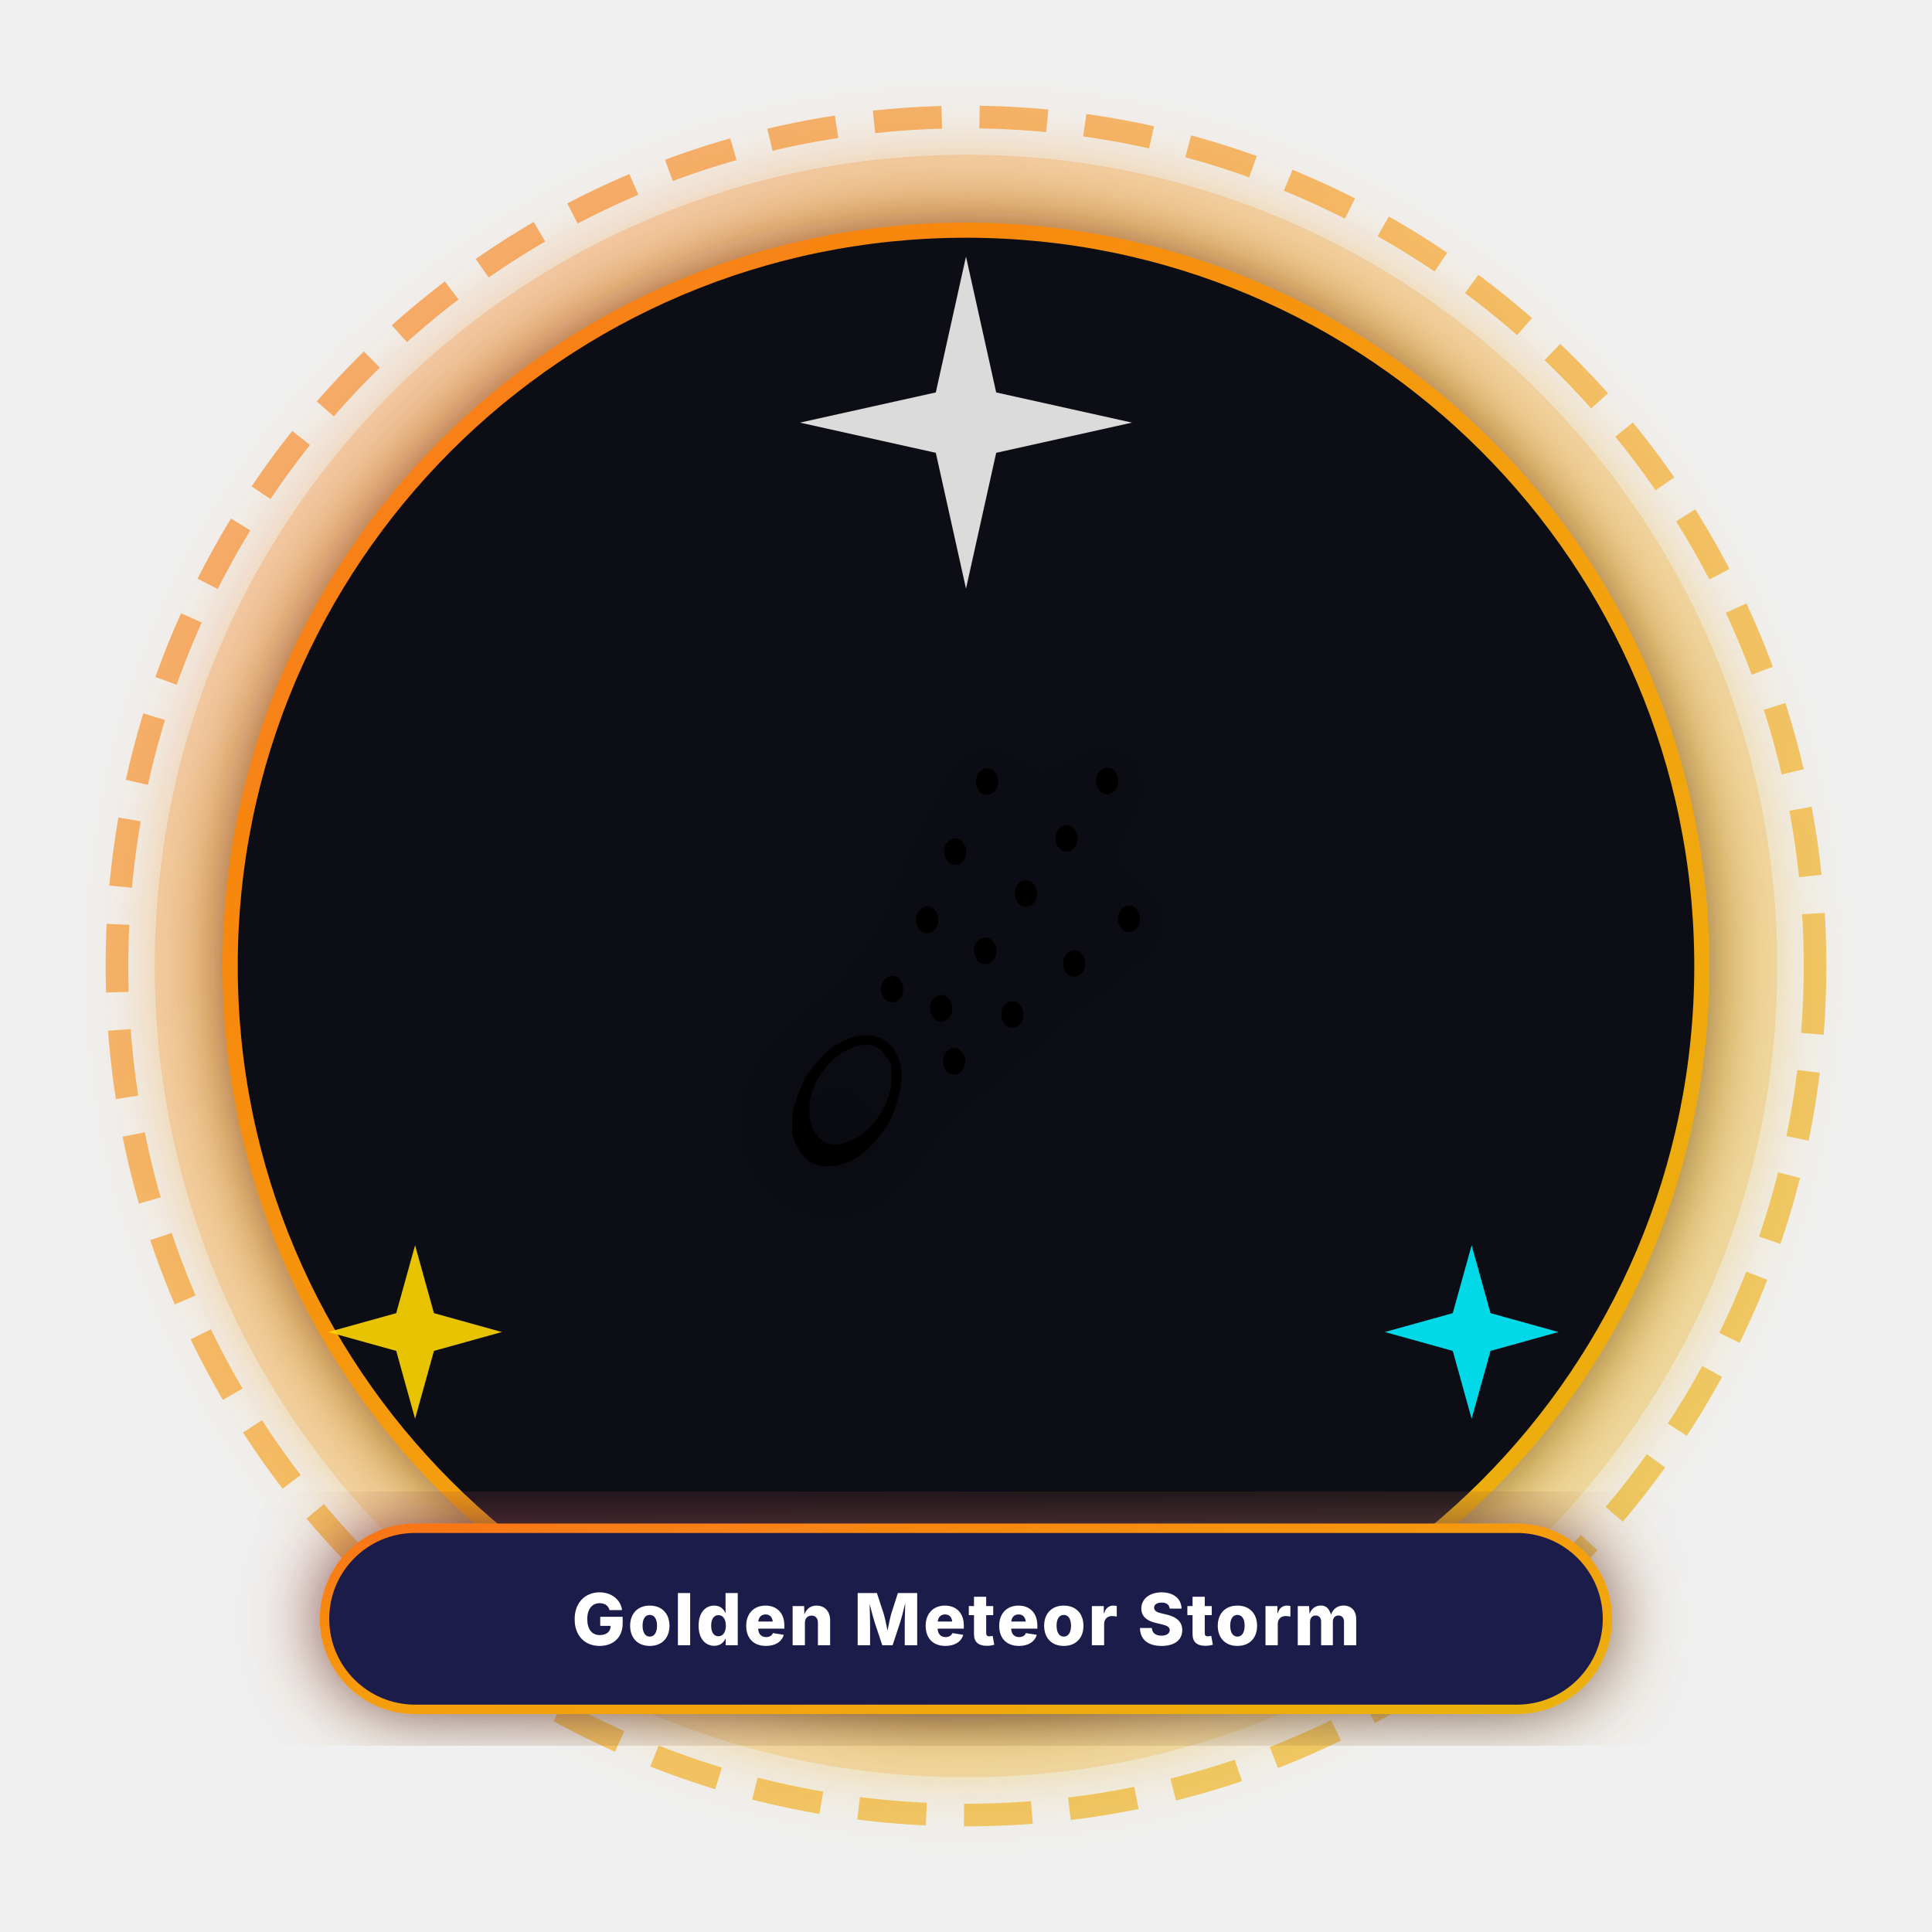
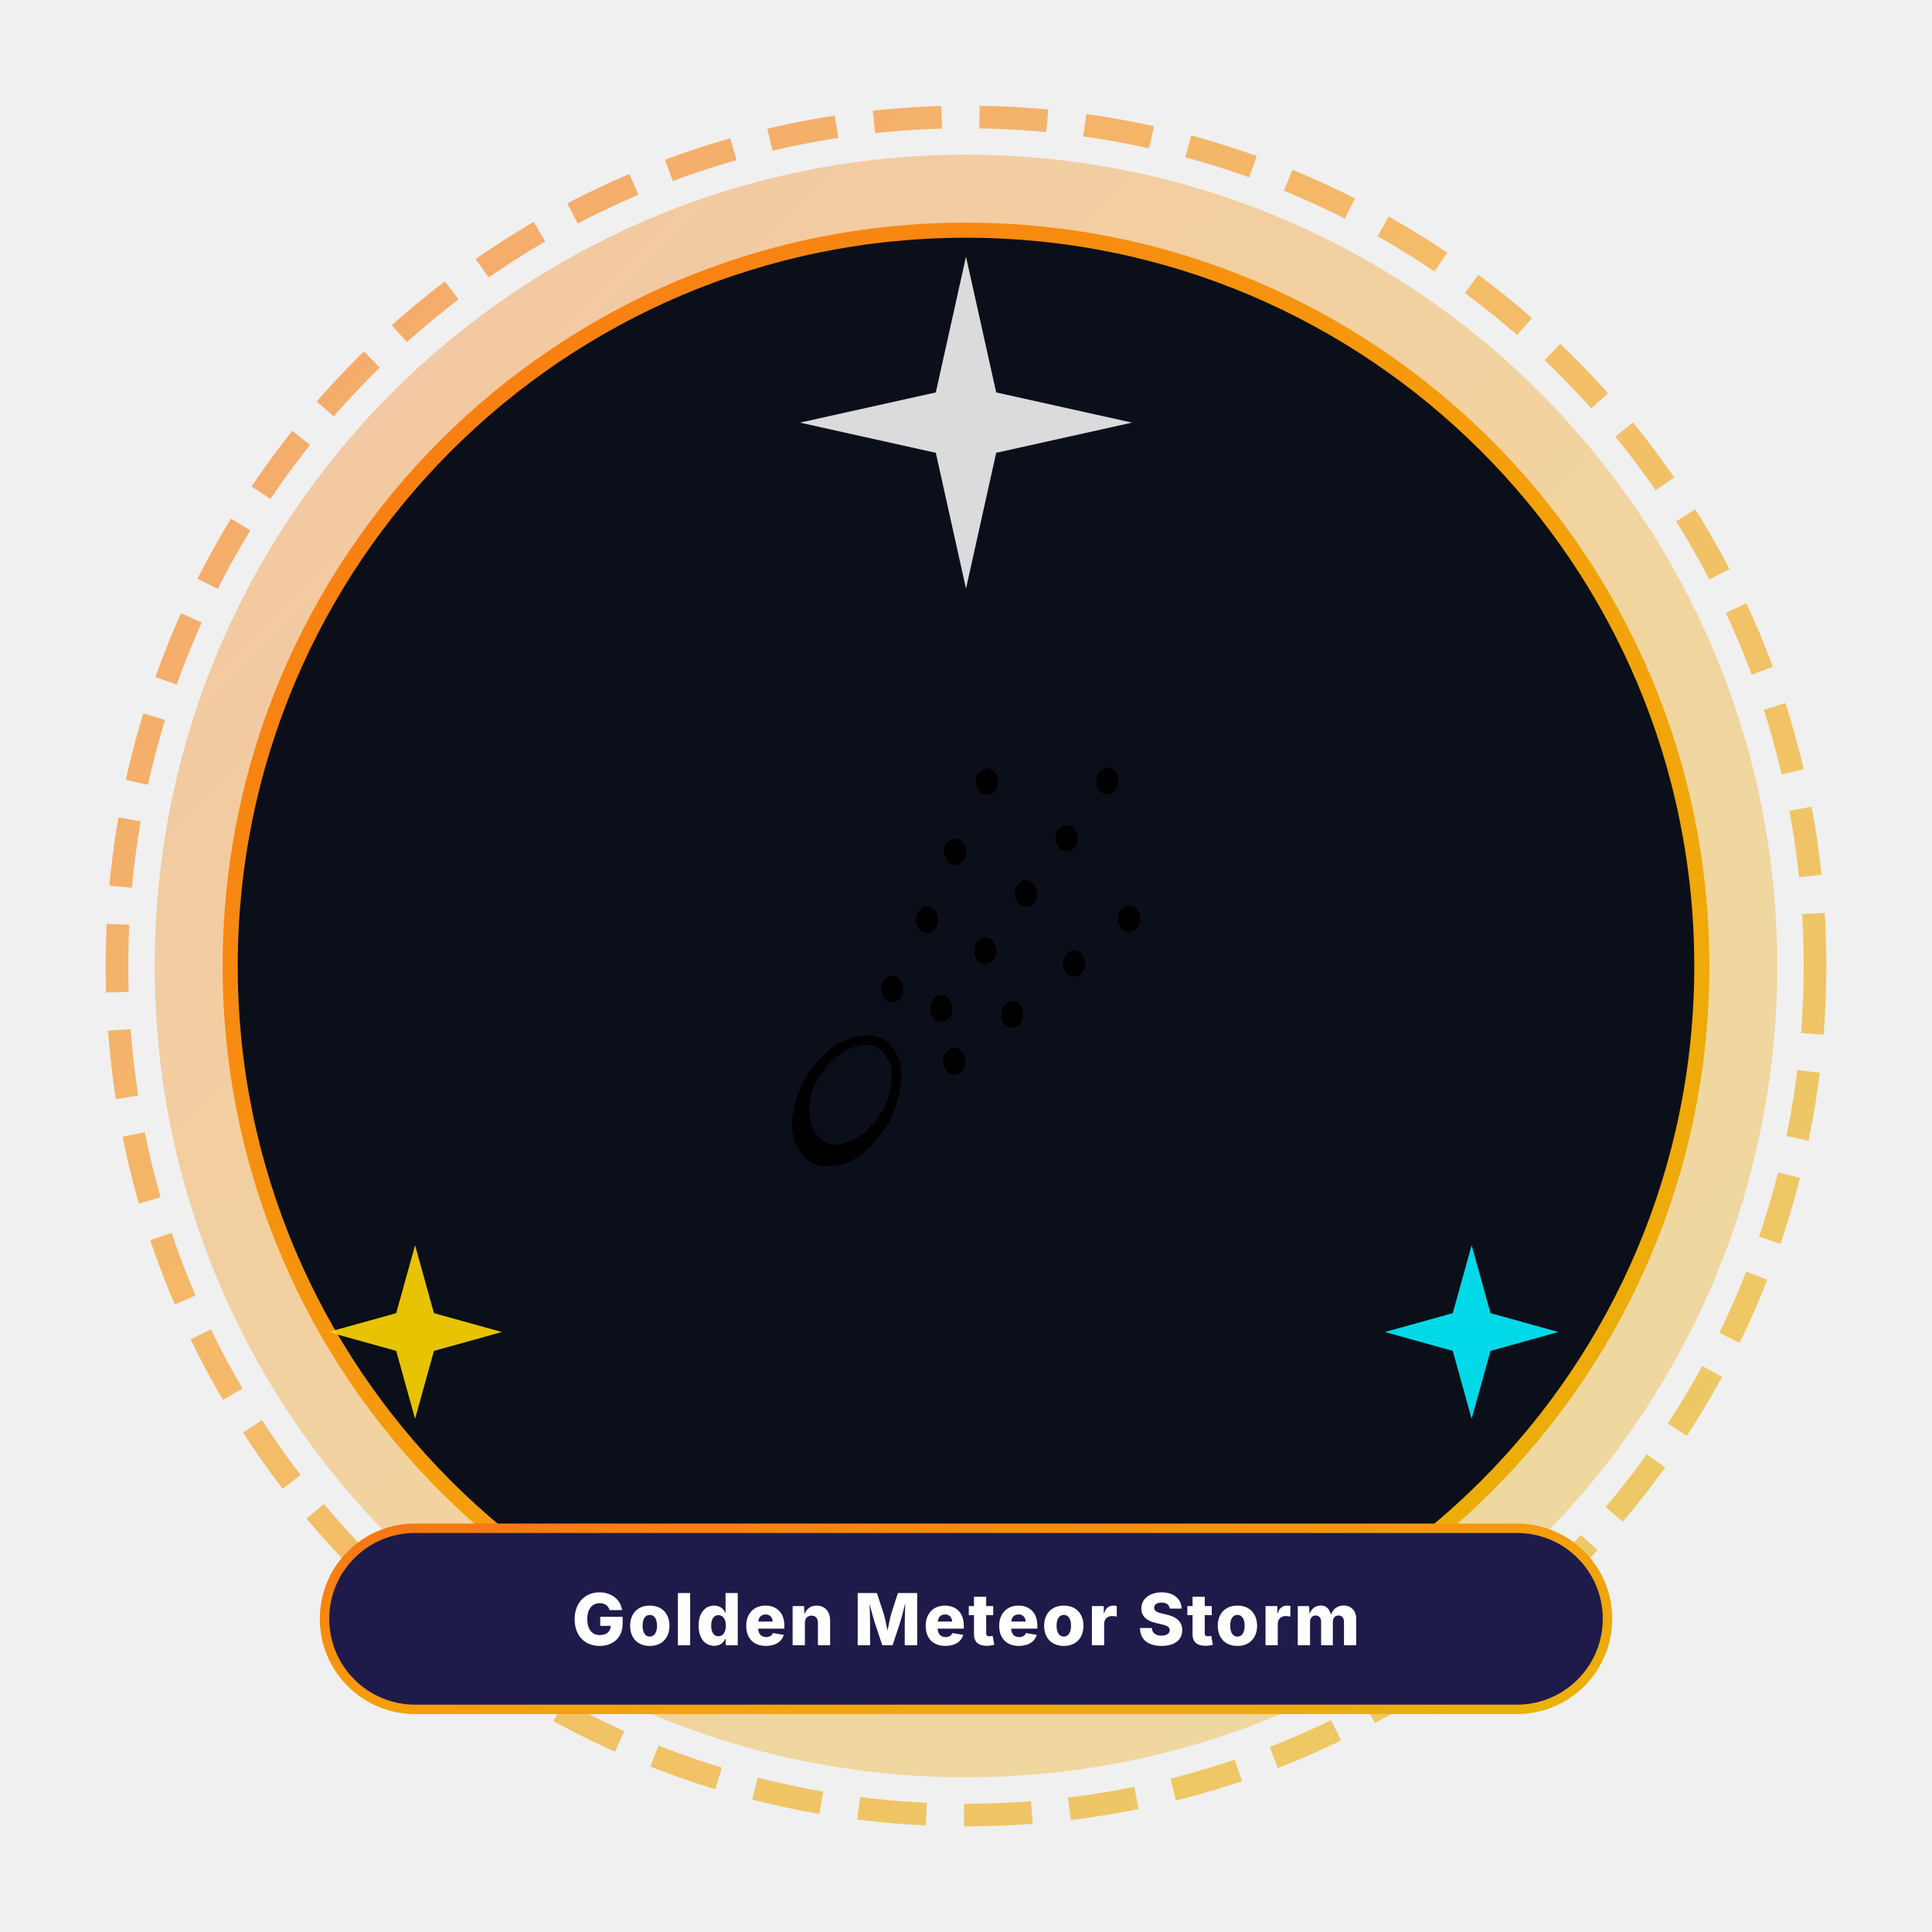
<svg xmlns="http://www.w3.org/2000/svg" viewBox="0 0 512 512" width="100%" height="100%">
  <defs>
    <linearGradient id="grad_meteor_shower" x1="0%" y1="0%" x2="100%" y2="100%">
      <stop offset="0%" stop-color="#f97316" />
      <stop offset="50%" stop-color="#f59e0b" />
      <stop offset="100%" stop-color="#eab308" />
    </linearGradient>
-     <filter id="glow_meteor_shower" x="-20%" y="-20%" width="140%" height="140%">
-       <feGaussianBlur stdDeviation="10" result="blur" />
-       <feComposite in="SourceGraphic" in2="blur" operator="over" />
-     </filter>
    <style>
      @keyframes floatAnim {
        0%, 100% { transform: translateY(0px) rotate(0deg) scale(1); }
        50% { transform: translateY(-12px) rotate(2deg) scale(1.05); }
      }
      @keyframes pulseAura {
        0%, 100% { opacity: 0.3; transform: scale(0.95); }
        50% { opacity: 0.85; transform: scale(1.06); }
      }
      @keyframes spinRays {
        0% { transform: rotate(0deg); }
        100% { transform: rotate(360deg); }
      }
      .gift-core { animation: floatAnim 3s ease-in-out infinite; transform-origin: center; }
      .gift-aura { animation: pulseAura 2s ease-in-out infinite; transform-origin: center; }
      .gift-rays { animation: spinRays 12s linear infinite; transform-origin: center; }
    </style>
  </defs>
-   <circle cx="256" cy="256" r="215" fill="url(#grad_meteor_shower)" opacity="0.35" filter="url(#glow_meteor_shower)" class="gift-aura" />
+   <circle cx="256" cy="256" r="215" fill="url(#grad_meteor_shower)" opacity="0.35" class="gift-aura" />
  <circle cx="256" cy="256" r="225" fill="none" stroke="url(#grad_meteor_shower)" stroke-width="6" stroke-dasharray="18 10" opacity="0.6" class="gift-rays" />
-   <circle cx="256" cy="256" r="195" fill="#0b0f19" stroke="url(#grad_meteor_shower)" stroke-width="4" filter="url(#glow_meteor_shower)" />
+   <circle cx="256" cy="256" r="195" fill="#0b0f19" stroke="url(#grad_meteor_shower)" stroke-width="4" />
  <g class="gift-core">
    <path d="M256 68 L264 104 L300 112 L264 120 L256 156 L248 120 L212 112 L248 104 Z" fill="#ffffff" opacity="0.85" />
    <path d="M110 330 L115 348 L133 353 L115 358 L110 376 L105 358 L87 353 L105 348 Z" fill="#ffd700" opacity="0.9" />
    <path d="M390 330 L395 348 L413 353 L395 358 L390 376 L385 358 L367 353 L385 348 Z" fill="#00f0ff" opacity="0.9" />
-     <text x="256" y="275" font-family="'Segoe UI Emoji', 'Apple Color Emoji', 'Outfit', sans-serif" font-size="120" text-anchor="middle" dominant-baseline="middle" filter="url(#glow_meteor_shower)">☄️</text>
+     <text x="256" y="275" font-family="'Segoe UI Emoji', 'Apple Color Emoji', 'Outfit', sans-serif" font-size="120" text-anchor="middle" dominant-baseline="middle">☄️</text>
  </g>
-   <rect x="86" y="405" width="340" height="48" rx="24" fill="#1e1b4b" stroke="url(#grad_meteor_shower)" stroke-width="2.5" filter="url(#glow_meteor_shower)" />
+   <rect x="86" y="405" width="340" height="48" rx="24" fill="#1e1b4b" stroke="url(#grad_meteor_shower)" stroke-width="2.5" />
  <text x="256" y="436" font-family="'Outfit', 'Inter', sans-serif" font-size="19" font-weight="800" fill="#ffffff" text-anchor="middle" letter-spacing="0.5">Golden Meteor Storm</text>
</svg>
